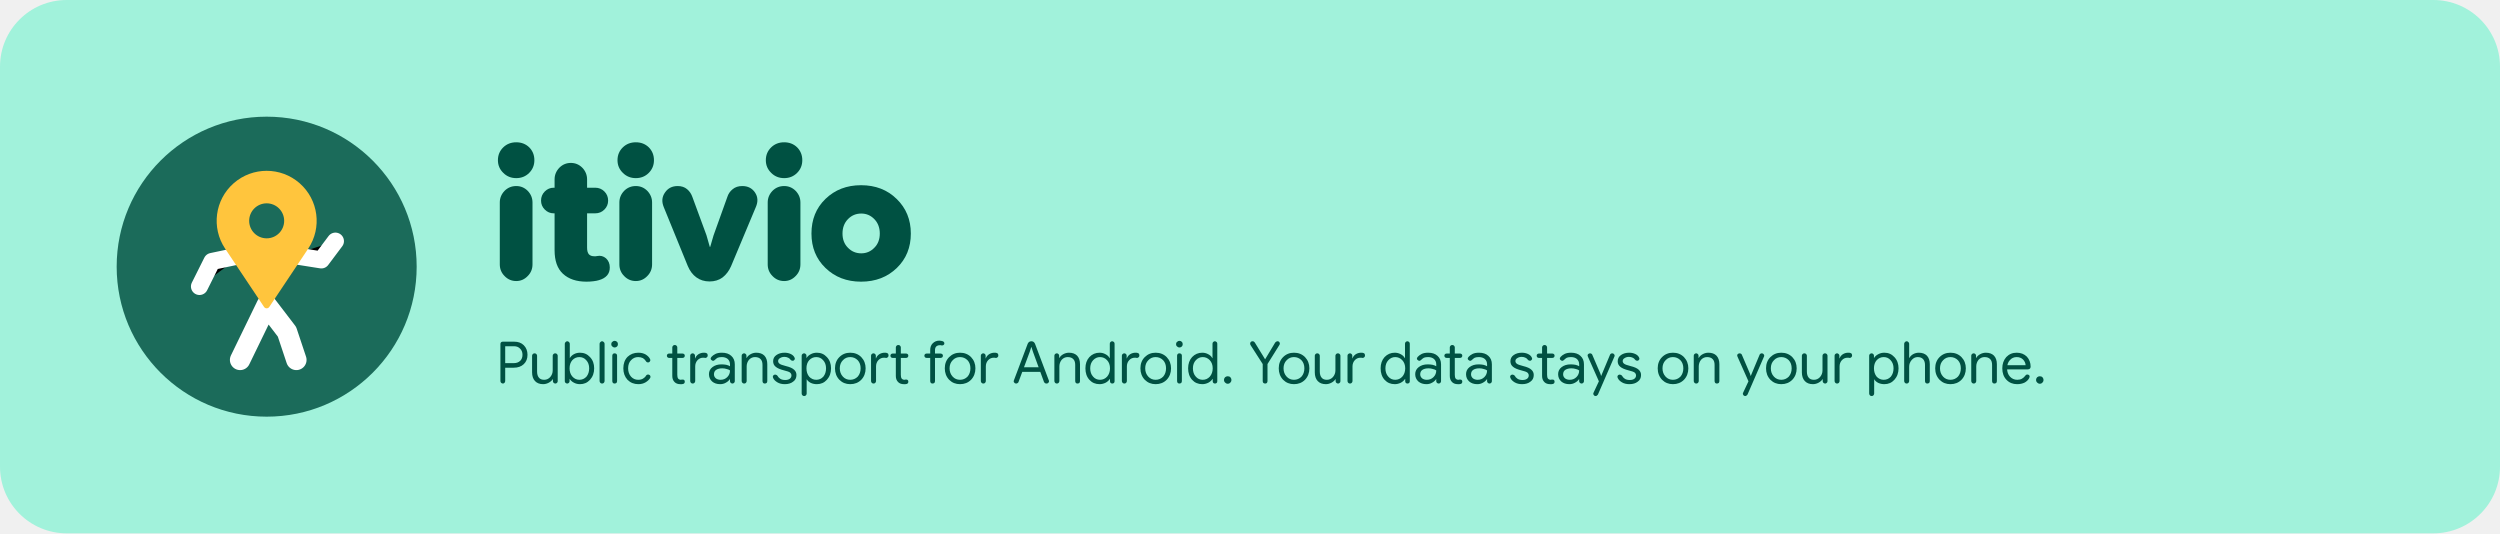
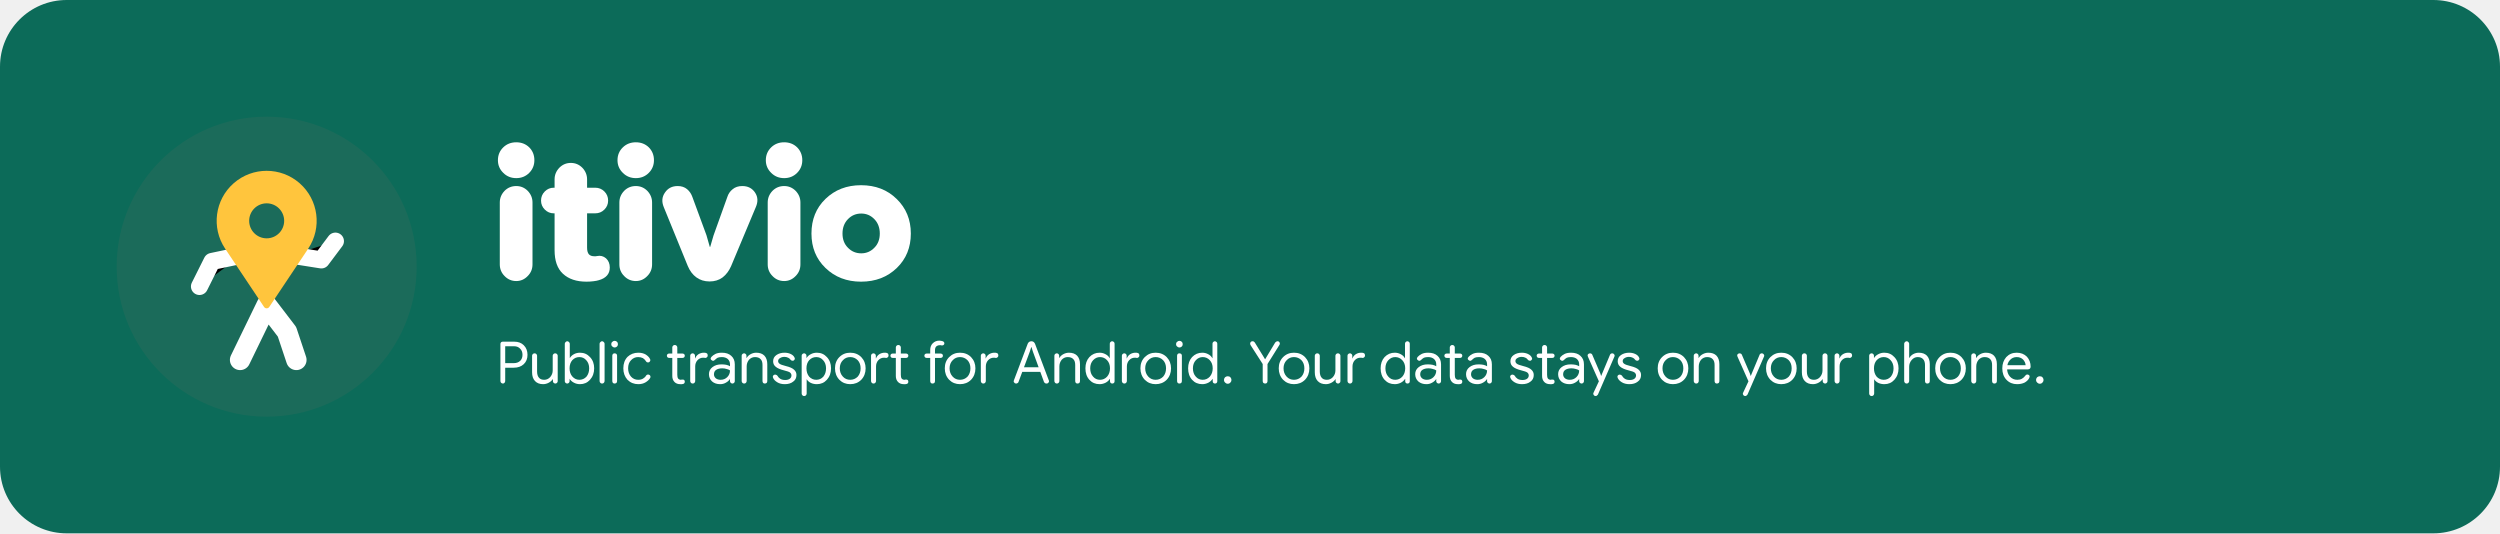
<svg xmlns="http://www.w3.org/2000/svg" width="1200" height="256" viewBox="0 0 1200 256" role="img" aria-label="itivio">
  <defs>
    <path id="g0" d="M11.8 0.9Q8.5 0.9 6.2 -1.5Q3.9 -3.8 3.9 -7.1L3.9 -36.8Q3.9 -40 6.2 -42.4Q8.5 -44.7 11.8 -44.7L11.8 -44.7Q15 -44.7 17.3 -42.4Q19.6 -40 19.6 -36.8L19.6 -7.1Q19.6 -3.8 17.3 -1.5Q15 0.9 11.8 0.9L11.8 0.9ZM11.8 -48.5Q8.1 -48.5 5.6 -51Q3 -53.5 3 -57.1Q3 -60.8 5.6 -63.3Q8.1 -65.7 11.8 -65.7Q15.5 -65.7 18 -63.3Q20.5 -60.8 20.5 -57.1Q20.5 -53.5 18 -51Q15.5 -48.5 11.8 -48.5Z" />
    <path id="g1" d="M22 1.2Q14.8 1.2 10.7 -2.6Q6.7 -6.3 6.7 -13.9L6.7 -47.9Q6.7 -51.1 9 -53.5Q11.3 -55.8 14.5 -55.8L14.5 -55.8Q17.7 -55.8 20 -53.5Q22.3 -51.1 22.3 -47.9L22.3 -15.1Q22.3 -12.9 23.2 -11.9Q24.1 -11 25.7 -11Q26.2 -11 26.5 -11Q26.8 -11.1 27.1 -11.1Q29.5 -11.6 31.4 -10Q33.2 -8.3 33.2 -5.6L33.2 -5.6Q33.2 -3.3 31.9 -1.8Q30.5 -0.2 27.9 0.5Q27 0.8 25.3 1Q23.7 1.2 22 1.2ZM6.3 -31.6Q3.8 -31.6 2 -33.4Q0.2 -35.2 0.2 -37.7L0.2 -37.7Q0.2 -40.3 2 -42.1Q3.8 -43.9 6.3 -43.9L26.2 -43.9Q28.8 -43.9 30.6 -42.1Q32.4 -40.3 32.4 -37.7L32.4 -37.7Q32.4 -35.2 30.6 -33.4Q28.8 -31.6 26.2 -31.6L6.3 -31.6Z" />
    <path id="g2" d="M23.7 1.1Q20 1.1 17.3 -0.9Q14.7 -2.8 13.2 -6.4L1.7 -34.6Q0.1 -38.5 2.3 -41.6Q4.4 -44.7 8.4 -44.7L8.4 -44.7Q11.1 -44.7 12.9 -43.2Q14.7 -41.7 15.5 -39.3L22.2 -21.1L23.8 -15.5L24 -15.5L25.6 -21L32.2 -39.4Q32.9 -41.7 34.8 -43.2Q36.6 -44.7 39.4 -44.7L39.4 -44.7Q43.4 -44.7 45.5 -41.6Q47.6 -38.5 45.9 -34.6L34 -6.2Q32.5 -2.8 29.9 -0.8Q27.3 1.1 23.7 1.1L23.7 1.1Z" />
    <path id="g3" d="M25.3 1.2Q15 1.2 8.2 -5.4Q1.5 -11.9 1.5 -21.9L1.5 -21.9Q1.5 -32 8.2 -38.5Q15 -45.1 25.3 -45.1Q35.7 -45.1 42.4 -38.5Q49.2 -31.9 49.2 -21.9L49.2 -21.9Q49.2 -11.9 42.5 -5.4Q35.7 1.2 25.3 1.2ZM25.4 -12.4Q29.1 -12.4 31.7 -15.1Q34.3 -17.7 34.3 -21.9L34.3 -21.9Q34.3 -26.1 31.7 -28.8Q29.1 -31.5 25.4 -31.5Q21.6 -31.5 19 -28.8Q16.4 -26.1 16.4 -21.9L16.4 -21.9Q16.4 -17.7 19 -15.1Q21.6 -12.4 25.4 -12.4Z" />
    <path id="g4" d="M3.4 0.1Q2.9 0.1 2.5 -0.3Q2.2 -0.6 2.2 -1.2L2.2 -18.9Q2.2 -19.4 2.5 -19.7Q2.9 -20 3.3 -20L8.8 -20Q11.7 -20 13.4 -18.3Q15.2 -16.5 15.2 -13.7L15.2 -13.7Q15.2 -10.9 13.4 -9.2Q11.6 -7.5 8.6 -7.5L3.4 -7.5L3.4 -9.7L8.7 -9.7Q10.5 -9.7 11.7 -10.8Q12.8 -11.9 12.8 -13.7L12.8 -13.7Q12.8 -15.5 11.7 -16.6Q10.6 -17.8 8.8 -17.8L4.5 -17.8L4.5 -1.2Q4.5 -0.6 4.2 -0.3Q3.9 0.1 3.4 0.1L3.4 0.1Z" />
    <path id="g5" d="M6.9 0.4Q4.4 0.4 3 -1.1Q1.6 -2.6 1.6 -5.3L1.6 -13.3Q1.6 -13.7 2 -14.1Q2.3 -14.4 2.8 -14.4L2.8 -14.4Q3.3 -14.4 3.6 -14.1Q4 -13.7 4 -13.3L4 -5.7Q4 -3.7 4.9 -2.7Q5.7 -1.7 7.4 -1.7Q9.1 -1.7 10.3 -3Q11.5 -4.4 11.5 -6.2L11.5 -13.3Q11.5 -13.7 11.9 -14.1Q12.2 -14.4 12.7 -14.4L12.7 -14.4Q13.2 -14.4 13.5 -14.1Q13.9 -13.7 13.9 -13.3L13.9 -1Q13.9 -0.5 13.5 -0.2Q13.2 0.1 12.8 0.1L12.8 0.1Q12.3 0.1 12 -0.2Q11.6 -0.5 11.6 -1L11.6 -3.2L12.7 -2.1L11.6 -2.1Q10.9 -1 9.6 -0.3Q8.3 0.4 6.9 0.4Z" />
    <path id="g6" d="M9 0.4Q7.4 0.4 6.1 -0.3Q4.7 -1 4 -2.2L3.4 -2.2L4 -2.8L4 -1Q4 -0.5 3.6 -0.2Q3.3 0.1 2.9 0.1L2.9 0.1Q2.4 0.1 2.1 -0.2Q1.7 -0.5 1.7 -1L1.7 -19Q1.7 -19.5 2.1 -19.8Q2.4 -20.2 2.9 -20.2L2.9 -20.2Q3.4 -20.2 3.7 -19.8Q4.1 -19.5 4.1 -19L4.1 -12.1L4.1 -12.1Q4.8 -13.3 6.1 -14Q7.4 -14.7 9 -14.7Q11.9 -14.7 13.8 -12.6Q15.8 -10.5 15.8 -7.2L15.8 -7.2Q15.8 -3.9 13.8 -1.7Q11.9 0.4 9 0.4ZM8.7 -1.7Q10.7 -1.7 12.1 -3.2Q13.4 -4.8 13.4 -7.2L13.4 -7.2Q13.4 -9.6 12 -11.1Q10.7 -12.6 8.7 -12.6Q6.7 -12.6 5.3 -11.1Q4 -9.6 4 -7.2L4 -7.2Q4 -4.8 5.3 -3.3Q6.7 -1.7 8.7 -1.7Z" />
    <path id="g7" d="M2.9 0.1Q2.4 0.1 2.1 -0.2Q1.7 -0.6 1.7 -1.1L1.7 -19Q1.7 -19.5 2.1 -19.8Q2.4 -20.2 2.9 -20.2L2.9 -20.2Q3.4 -20.2 3.7 -19.8Q4.1 -19.5 4.1 -19L4.1 -1.1Q4.1 -0.6 3.7 -0.2Q3.4 0.1 2.9 0.1L2.9 0.1Z" />
    <path id="g8" d="M3.1 0.1Q2.6 0.1 2.3 -0.2Q2 -0.6 2 -1.1L2 -13.3Q2 -13.7 2.3 -14.1Q2.6 -14.4 3.1 -14.4L3.1 -14.4Q3.6 -14.4 4 -14.1Q4.3 -13.7 4.3 -13.3L4.3 -1.1Q4.3 -0.6 4 -0.2Q3.6 0.1 3.1 0.1L3.1 0.1ZM3.1 -17.2Q2.5 -17.2 2 -17.7Q1.5 -18.1 1.5 -18.8Q1.5 -19.5 2 -19.9Q2.5 -20.4 3.1 -20.4Q3.8 -20.4 4.3 -19.9Q4.7 -19.5 4.7 -18.8Q4.7 -18.1 4.3 -17.7Q3.8 -17.2 3.1 -17.2Z" />
    <path id="g9" d="M8.2 0.4Q5.1 0.4 3 -1.7Q1 -3.9 1 -7.2L1 -7.2Q1 -10.6 3 -12.7Q5.1 -14.7 8.2 -14.7Q10.3 -14.7 11.8 -13.8Q13.3 -12.8 13.8 -11.7Q14.1 -11.2 13.9 -10.8Q13.7 -10.3 13.3 -10.1L13.3 -10.1Q12.9 -10 12.4 -10.1Q12 -10.3 11.8 -10.7Q11.3 -11.5 10.4 -12.1Q9.4 -12.6 8.1 -12.6Q6.1 -12.6 4.7 -11.1Q3.3 -9.7 3.3 -7.2L3.3 -7.2Q3.3 -4.8 4.7 -3.2Q6.1 -1.7 8.1 -1.7Q9.6 -1.7 10.5 -2.3Q11.5 -2.9 11.9 -3.7Q12.2 -4.1 12.6 -4.2Q13 -4.3 13.4 -4.1L13.4 -4.1Q13.9 -3.9 14 -3.4Q14.1 -3 13.9 -2.6Q13.2 -1.4 11.7 -0.5Q10.2 0.4 8.2 0.4Z" />
    <path id="g11" d="M7 0.4Q5.3 0.4 4.3 -0.6Q3.2 -1.7 3.2 -3.5L3.2 -17.3Q3.2 -17.7 3.6 -18.1Q3.9 -18.4 4.4 -18.4L4.4 -18.4Q4.9 -18.4 5.2 -18.1Q5.6 -17.7 5.6 -17.3L5.6 -4.1Q5.6 -2.9 6 -2.3Q6.5 -1.7 7.4 -1.7Q7.6 -1.7 7.7 -1.8Q7.9 -1.8 8 -1.8Q8.5 -1.9 8.9 -1.6Q9.2 -1.3 9.2 -0.8L9.2 -0.8Q9.2 -0.4 9 -0.1Q8.8 0.2 8.4 0.3Q8.1 0.4 7.8 0.4Q7.4 0.4 7 0.4ZM1.7 -12.2Q1.2 -12.2 0.9 -12.5Q0.6 -12.8 0.6 -13.3L0.6 -13.3Q0.6 -13.7 0.9 -14Q1.2 -14.3 1.7 -14.3L8.1 -14.3Q8.6 -14.3 8.9 -14Q9.2 -13.7 9.2 -13.3L9.2 -13.3Q9.2 -12.8 8.9 -12.5Q8.6 -12.2 8.1 -12.2L1.7 -12.2Z" />
    <path id="g12" d="M2.9 0.1Q2.4 0.1 2.1 -0.2Q1.7 -0.6 1.7 -1.1L1.7 -13.3Q1.7 -13.8 2.1 -14.1Q2.4 -14.4 2.9 -14.4L2.9 -14.4Q3.3 -14.4 3.6 -14.1Q4 -13.8 4 -13.3L4 -11.7L3.6 -12L4.1 -12Q4.5 -13.2 5.7 -14Q6.9 -14.7 8.2 -14.7Q8.5 -14.7 8.7 -14.7Q9 -14.7 9.2 -14.6Q9.6 -14.5 9.9 -14.2Q10.1 -13.8 10.1 -13.3L10.1 -13.3Q10.1 -12.8 9.7 -12.5Q9.3 -12.1 8.8 -12.2Q8.6 -12.3 8.4 -12.3Q8.2 -12.3 7.9 -12.3Q6.3 -12.3 5.2 -11.1Q4.1 -9.9 4.1 -8.1L4.1 -1.1Q4.1 -0.6 3.7 -0.2Q3.4 0.1 2.9 0.1L2.9 0.1Z" />
    <path id="g13" d="M6.3 0.4Q3.9 0.4 2.4 -0.9Q0.9 -2.3 0.9 -4.4L0.9 -4.4Q0.9 -6.5 2.6 -7.8Q4.3 -9.1 6.9 -9.1Q8.1 -9.1 9.2 -8.9Q10.4 -8.6 11 -8.2L11 -9.1Q11 -10.7 9.9 -11.7Q8.8 -12.6 7.1 -12.6Q5.9 -12.6 5.1 -12.3Q4.4 -11.9 3.8 -11.3Q3.4 -10.9 3 -10.8Q2.5 -10.8 2.2 -11.1L2.2 -11.1Q1.8 -11.3 1.7 -11.8Q1.7 -12.2 2.1 -12.7Q2.8 -13.5 4 -14.1Q5.2 -14.7 7.1 -14.7Q10 -14.7 11.6 -13.2Q13.3 -11.7 13.3 -9.1L13.3 -1Q13.3 -0.5 12.9 -0.2Q12.6 0.1 12.2 0.1L12.2 0.1Q11.7 0.1 11.4 -0.2Q11 -0.5 11 -1L11 -3.4L11.9 -2.1L11 -2.1Q10.3 -1 9 -0.3Q7.8 0.4 6.3 0.4ZM6.5 -1.7Q8.4 -1.7 9.7 -3Q11 -4.3 11 -6.2L11 -6.2Q10.3 -6.7 9.3 -6.9Q8.4 -7.2 7.3 -7.2Q5.5 -7.2 4.4 -6.5Q3.3 -5.8 3.3 -4.3L3.3 -4.3Q3.3 -3.2 4.2 -2.4Q5.1 -1.7 6.5 -1.7Z" />
    <path id="g14" d="M1.7 -1.1L1.7 -13.3Q1.7 -13.8 2.1 -14.1Q2.4 -14.4 2.9 -14.4L2.9 -14.4Q3.3 -14.4 3.6 -14.1Q4 -13.8 4 -13.3L4 -11.8L3.6 -12.2L4.1 -12.2Q4.7 -13.3 6 -14Q7.3 -14.7 8.7 -14.7Q11.2 -14.7 12.6 -13.3Q14 -11.8 14 -9.2L14 -1.1Q14 -0.6 13.7 -0.2Q13.3 0.1 12.8 0.1L12.8 0.1Q12.3 0.1 12 -0.2Q11.7 -0.6 11.7 -1.1L11.7 -8.8Q11.7 -10.7 10.8 -11.6Q9.9 -12.6 8.1 -12.6Q6.4 -12.6 5.2 -11.3Q4.1 -9.9 4.1 -8.1L4.1 -1.1Q4.1 -0.6 3.7 -0.2Q3.4 0.1 2.9 0.1L2.9 0.1Q2.4 0.1 2.1 -0.2Q1.7 -0.6 1.7 -1.1Z" />
    <path id="g15" d="M6.7 0.4Q4.6 0.4 3.1 -0.5Q1.6 -1.4 1.1 -2.6Q0.9 -3.1 1 -3.5Q1.2 -3.9 1.6 -4.1L1.6 -4.1Q2.1 -4.3 2.5 -4.1Q2.9 -4 3.2 -3.6Q3.6 -2.8 4.5 -2.2Q5.4 -1.6 6.9 -1.6Q8.3 -1.6 9.1 -2.2Q9.9 -2.8 9.9 -3.8L9.9 -3.8Q9.9 -4.6 9.2 -5.2Q8.5 -5.7 6.4 -6.2Q3.6 -6.9 2.4 -7.9Q1.1 -8.9 1.1 -10.6L1.1 -10.6Q1.1 -12.5 2.7 -13.6Q4.3 -14.7 6.6 -14.7Q8.2 -14.7 9.5 -14.1Q10.8 -13.5 11.3 -12.5Q11.6 -12 11.5 -11.6Q11.3 -11.2 10.9 -10.9L10.9 -10.9Q10.5 -10.8 10.1 -10.9Q9.7 -11 9.4 -11.4Q9 -12 8.3 -12.3Q7.5 -12.7 6.5 -12.7Q5.3 -12.7 4.4 -12.1Q3.5 -11.6 3.5 -10.7L3.5 -10.7Q3.5 -9.9 4.2 -9.4Q4.8 -8.9 7.2 -8.3Q10.1 -7.6 11.2 -6.5Q12.3 -5.5 12.3 -4L12.3 -4Q12.3 -1.9 10.7 -0.8Q9.2 0.4 6.7 0.4Z" />
    <path id="g16" d="M2.9 6.1Q2.4 6.1 2.1 5.8Q1.7 5.4 1.7 4.9L1.7 -13.3Q1.7 -13.8 2.1 -14.1Q2.4 -14.4 2.9 -14.4L2.9 -14.4Q3.3 -14.4 3.6 -14.1Q4 -13.8 4 -13.3L4 -11.5L3.4 -12.1L4 -12.1Q4.7 -13.3 6.1 -14Q7.4 -14.7 9 -14.7Q11.9 -14.7 13.8 -12.6Q15.8 -10.5 15.8 -7.2L15.8 -7.2Q15.8 -3.9 13.8 -1.7Q11.9 0.4 9 0.4Q7.4 0.4 6.1 -0.2Q4.7 -0.9 4.1 -2L4.1 -2L4.1 4.9Q4.1 5.4 3.7 5.8Q3.4 6.1 2.9 6.1L2.9 6.1ZM8.7 -1.7Q10.7 -1.7 12.1 -3.2Q13.4 -4.8 13.4 -7.2L13.4 -7.2Q13.4 -9.6 12 -11.1Q10.7 -12.6 8.7 -12.6Q6.7 -12.6 5.3 -11.1Q4 -9.6 4 -7.2L4 -7.2Q4 -4.8 5.3 -3.2Q6.7 -1.7 8.7 -1.7Z" />
    <path id="g17" d="M8.3 0.4Q5.2 0.4 3.1 -1.7Q1 -3.9 1 -7.2L1 -7.2Q1 -10.5 3.1 -12.6Q5.2 -14.7 8.3 -14.7Q11.5 -14.7 13.6 -12.6Q15.7 -10.4 15.7 -7.2L15.7 -7.2Q15.7 -3.9 13.6 -1.7Q11.5 0.4 8.3 0.4ZM8.3 -1.7Q10.4 -1.7 11.9 -3.2Q13.3 -4.8 13.3 -7.2L13.3 -7.2Q13.3 -9.6 11.9 -11.1Q10.4 -12.6 8.3 -12.6Q6.2 -12.6 4.8 -11.1Q3.3 -9.6 3.3 -7.2L3.3 -7.2Q3.3 -4.8 4.8 -3.2Q6.2 -1.7 8.3 -1.7Z" />
    <path id="g18" d="M1.7 -12.2Q1.2 -12.2 0.9 -12.5Q0.6 -12.8 0.6 -13.3L0.6 -13.3Q0.6 -13.7 0.9 -14Q1.2 -14.3 1.7 -14.3L8.4 -14.3Q8.8 -14.3 9.2 -14Q9.5 -13.7 9.5 -13.3L9.5 -13.3Q9.5 -12.8 9.2 -12.5Q8.8 -12.2 8.4 -12.2L1.7 -12.2ZM4.5 0.1Q4 0.1 3.7 -0.2Q3.4 -0.6 3.4 -1.1L3.4 -16Q3.4 -18 4.6 -19.2Q5.9 -20.5 7.8 -20.5Q8.3 -20.5 8.6 -20.4Q8.9 -20.4 9.1 -20.3Q9.6 -20.2 9.9 -19.9Q10.2 -19.6 10.2 -19.2L10.2 -19.2Q10.2 -18.7 9.8 -18.4Q9.4 -18.1 8.9 -18.2Q8.6 -18.2 8.5 -18.3Q8.3 -18.3 8 -18.3Q7 -18.3 6.3 -17.7Q5.7 -17.1 5.7 -15.9L5.7 -13.8L5.7 -13.3L5.7 -1.1Q5.7 -0.6 5.4 -0.2Q5 0.1 4.5 0.1L4.5 0.1Z" />
    <path id="g19" d="M2 0.1Q1.4 0.1 1.1 -0.4Q0.7 -0.8 1 -1.5L7.6 -19Q7.8 -19.5 8.3 -19.9Q8.8 -20.2 9.4 -20.2L9.4 -20.2Q9.9 -20.2 10.4 -19.9Q10.9 -19.5 11.1 -19L17.7 -1.5Q18 -0.9 17.6 -0.4Q17.3 0.1 16.6 0.1L16.6 0.1Q16.2 0.1 15.9 -0.1Q15.6 -0.3 15.4 -0.7L10.1 -15.2L9.4 -17.4L9.3 -17.4L8.6 -15.2L3.2 -0.7Q3.1 -0.3 2.7 -0.1Q2.4 0.1 2 0.1L2 0.1ZM3.6 -5.5L4.4 -7.7L13.7 -7.7L14.5 -5.5L3.6 -5.5Z" />
    <path id="g20" d="M7.8 0.4Q4.8 0.4 2.9 -1.7Q1 -3.8 1 -7.2L1 -7.2Q1 -10.5 2.9 -12.6Q4.9 -14.7 7.8 -14.7Q9.3 -14.7 10.6 -14Q12 -13.3 12.6 -12.1L12.7 -12.1L12.7 -19Q12.7 -19.5 13 -19.8Q13.4 -20.2 13.8 -20.2L13.8 -20.2Q14.3 -20.2 14.7 -19.8Q15 -19.5 15 -19L15 -1Q15 -0.5 14.7 -0.2Q14.4 0.1 13.9 0.1L13.9 0.1Q13.4 0.1 13.1 -0.2Q12.8 -0.5 12.8 -1L12.8 -2.7L13.1 -2.1L12.7 -2.1Q12 -1 10.7 -0.3Q9.3 0.4 7.8 0.4ZM8 -1.7Q10 -1.7 11.4 -3.2Q12.8 -4.8 12.8 -7.2L12.8 -7.2Q12.8 -9.6 11.4 -11.1Q10 -12.6 8 -12.6Q6.1 -12.6 4.7 -11.1Q3.3 -9.6 3.3 -7.2L3.3 -7.2Q3.3 -4.7 4.7 -3.2Q6 -1.7 8 -1.7Z" />
    <path id="g21" d="M3.3 0.2Q2.6 0.2 2 -0.4Q1.5 -0.9 1.5 -1.6Q1.5 -2.3 2 -2.9Q2.6 -3.4 3.3 -3.4Q4.1 -3.4 4.6 -2.9Q5.1 -2.3 5.1 -1.6Q5.1 -0.9 4.6 -0.4Q4.1 0.2 3.3 0.2Z" />
    <path id="g22" d="M7.3 -9.1L1.4 -18.3Q1 -19 1.3 -19.6Q1.6 -20.2 2.4 -20.2L2.4 -20.2Q2.7 -20.2 3 -20Q3.3 -19.8 3.4 -19.6L7.7 -12.6L8.3 -11.6L8.4 -11.6L9 -12.6L13.2 -19.6Q13.4 -19.8 13.7 -20Q14 -20.2 14.3 -20.2L14.3 -20.2Q15 -20.2 15.3 -19.6Q15.6 -19 15.2 -18.4L9.4 -9.1L7.3 -9.1ZM8.4 0.1Q7.9 0.1 7.5 -0.2Q7.2 -0.6 7.2 -1.1L7.2 -10.4L9.5 -10.4L9.5 -1.1Q9.5 -0.6 9.2 -0.2Q8.9 0.1 8.4 0.1L8.4 0.1Z" />
    <path id="g23" d="M4.5 6.1Q3.9 6.1 3.6 5.6Q3.2 5.1 3.5 4.5L6.4 -1.7L6.5 0L0.8 -12.8Q0.5 -13.4 0.8 -13.9Q1.2 -14.4 1.8 -14.4L1.8 -14.4Q2.1 -14.4 2.5 -14.2Q2.8 -14 2.9 -13.7L6.8 -4.6L7.1 -3.6L7.2 -3.6L7.6 -4.6L11.4 -13.7Q11.5 -14 11.8 -14.2Q12.1 -14.4 12.5 -14.4L12.5 -14.4Q13.1 -14.4 13.4 -13.9Q13.8 -13.4 13.5 -12.8L5.6 5.4Q5.4 5.7 5.1 5.9Q4.8 6.1 4.5 6.1L4.5 6.1Z" />
    <path id="g24" d="M2.9 0.1Q2.4 0.1 2.1 -0.2Q1.7 -0.6 1.7 -1.1L1.7 -19Q1.7 -19.5 2.1 -19.8Q2.4 -20.2 2.9 -20.2L2.9 -20.2Q3.4 -20.2 3.7 -19.8Q4.1 -19.5 4.1 -19L4.1 -12.2L4.2 -12.2Q4.8 -13.3 6 -14Q7.3 -14.7 8.7 -14.7Q11.2 -14.7 12.6 -13.3Q14 -11.8 14 -9.2L14 -1.1Q14 -0.6 13.7 -0.2Q13.3 0.1 12.8 0.1L12.8 0.1Q12.3 0.1 12 -0.2Q11.7 -0.6 11.7 -1.1L11.7 -8.8Q11.7 -10.6 10.8 -11.6Q9.9 -12.6 8.2 -12.6Q6.5 -12.6 5.3 -11.2Q4.1 -9.8 4.1 -8L4.1 -1.1Q4.1 -0.6 3.7 -0.2Q3.4 0.1 2.9 0.1L2.9 0.1Z" />
    <path id="g25" d="M8.1 0.4Q5 0.4 3 -1.7Q1 -3.8 1 -7.2L1 -7.2Q1 -10.4 2.9 -12.6Q4.9 -14.7 7.9 -14.7Q10.9 -14.7 12.8 -12.8Q14.6 -10.8 14.6 -8Q14.6 -8 14.6 -8Q14.6 -8 14.6 -8Q14.6 -7.5 14.3 -7.1Q13.9 -6.7 13.3 -6.7L2.4 -6.7L2.4 -8.7L12.2 -8.7L12.2 -8.7Q12.1 -10.2 11 -11.4Q9.8 -12.6 7.9 -12.6Q5.9 -12.6 4.6 -11.1Q3.3 -9.7 3.3 -7.2L3.3 -7.2Q3.3 -4.7 4.7 -3.2Q6.1 -1.7 8.2 -1.7Q9.5 -1.7 10.4 -2.2Q11.3 -2.7 12 -3.6Q12.3 -4.1 12.7 -4.2Q13.1 -4.3 13.6 -4.1L13.6 -4.1Q14 -3.9 14.1 -3.5Q14.2 -3.1 13.9 -2.5Q13.3 -1.3 11.8 -0.4Q10.2 0.4 8.1 0.4Z" />
  </defs>
-   <rect width="1200" height="256" rx="32" fill="#A1F2DB" />
+   <rect width="1200" height="256" rx="32" fill="#0C6B59" />
  <g transform="translate(20 20) scale(2)">
    <defs>
      <clipPath id="logo">
        <circle cx="54" cy="54" r="36" />
      </clipPath>
    </defs>
    <g clip-path="url(#logo)">
      <path d="M0,0h108v108h-108z" fill="#1B6B5A" />
      <path d="M54,63.25L47.625,76.375 M54,63.25L58.875,69.625L61.125,76.375" stroke="#FFFFFF" stroke-width="4.9" stroke-linecap="round" stroke-linejoin="round" />
      <path d="M48,51.25L40.875,52.75L37.875,58.75 M60,51.25L67.125,52.375L70.5,47.875" stroke="#FFFFFF" stroke-width="4.1" stroke-linecap="round" stroke-linejoin="round" />
      <path d="M53.377,63.667L44.024,49.665A12,12 0,1 1,63.976 49.665L54.623,63.667A0.75,0.75 0,0 1,53.377 63.667Z M49.8,43a4.2,4.2 0,1 0,8.4 0a4.2,4.2 0,1 0,-8.4 0z" fill="#FFC53D" fill-rule="evenodd" />
    </g>
  </g>
-   <g fill="#005142">
+   <g fill="#FFFFFF">
    <use href="#g0" x="236" y="134" />
    <use href="#g1" x="259.5" y="134" />
    <use href="#g0" x="293.4" y="134" />
    <use href="#g2" x="316.9" y="134" />
    <use href="#g0" x="364.6" y="134" />
    <use href="#g3" x="388" y="134" />
  </g>
-   <g fill="#005142">
+   <g fill="#FFFFFF">
    <use href="#g4" x="238" y="184" />
    <use href="#g5" x="253.8" y="184" />
    <use href="#g6" x="269.4" y="184" />
    <use href="#g7" x="286.1" y="184" />
    <use href="#g8" x="291.9" y="184" />
    <use href="#g9" x="298.2" y="184" />
    <use href="#g11" x="319.5" y="184" />
    <use href="#g12" x="329.6" y="184" />
    <use href="#g13" x="339.4" y="184" />
    <use href="#g14" x="354.3" y="184" />
    <use href="#g15" x="370" y="184" />
    <use href="#g16" x="383.1" y="184" />
    <use href="#g17" x="399.8" y="184" />
    <use href="#g12" x="416.4" y="184" />
    <use href="#g11" x="426.8" y="184" />
    <use href="#g18" x="443.1" y="184" />
    <use href="#g17" x="452.5" y="184" />
    <use href="#g12" x="469.1" y="184" />
    <use href="#g19" x="485.7" y="184" />
    <use href="#g14" x="504.4" y="184" />
    <use href="#g20" x="520" y="184" />
    <use href="#g12" x="536.8" y="184" />
    <use href="#g17" x="546.4" y="184" />
    <use href="#g8" x="563" y="184" />
    <use href="#g20" x="569.3" y="184" />
    <use href="#g21" x="586" y="184" />
    <use href="#g22" x="598.9" y="184" />
    <use href="#g17" x="612.8" y="184" />
    <use href="#g5" x="629.5" y="184" />
    <use href="#g12" x="645.1" y="184" />
    <use href="#g20" x="661.7" y="184" />
    <use href="#g13" x="678.4" y="184" />
    <use href="#g11" x="692.7" y="184" />
    <use href="#g13" x="702.8" y="184" />
    <use href="#g15" x="723.9" y="184" />
    <use href="#g11" x="737" y="184" />
    <use href="#g13" x="747" y="184" />
    <use href="#g23" x="761.4" y="184" />
    <use href="#g15" x="775.4" y="184" />
    <use href="#g17" x="794.7" y="184" />
    <use href="#g14" x="811.3" y="184" />
    <use href="#g23" x="833.2" y="184" />
    <use href="#g17" x="846.7" y="184" />
    <use href="#g5" x="863.3" y="184" />
    <use href="#g12" x="878.9" y="184" />
    <use href="#g16" x="895.5" y="184" />
    <use href="#g24" x="912.3" y="184" />
    <use href="#g17" x="927.9" y="184" />
    <use href="#g14" x="944.5" y="184" />
    <use href="#g25" x="960.1" y="184" />
    <use href="#g21" x="975.8" y="184" />
  </g>
</svg>
